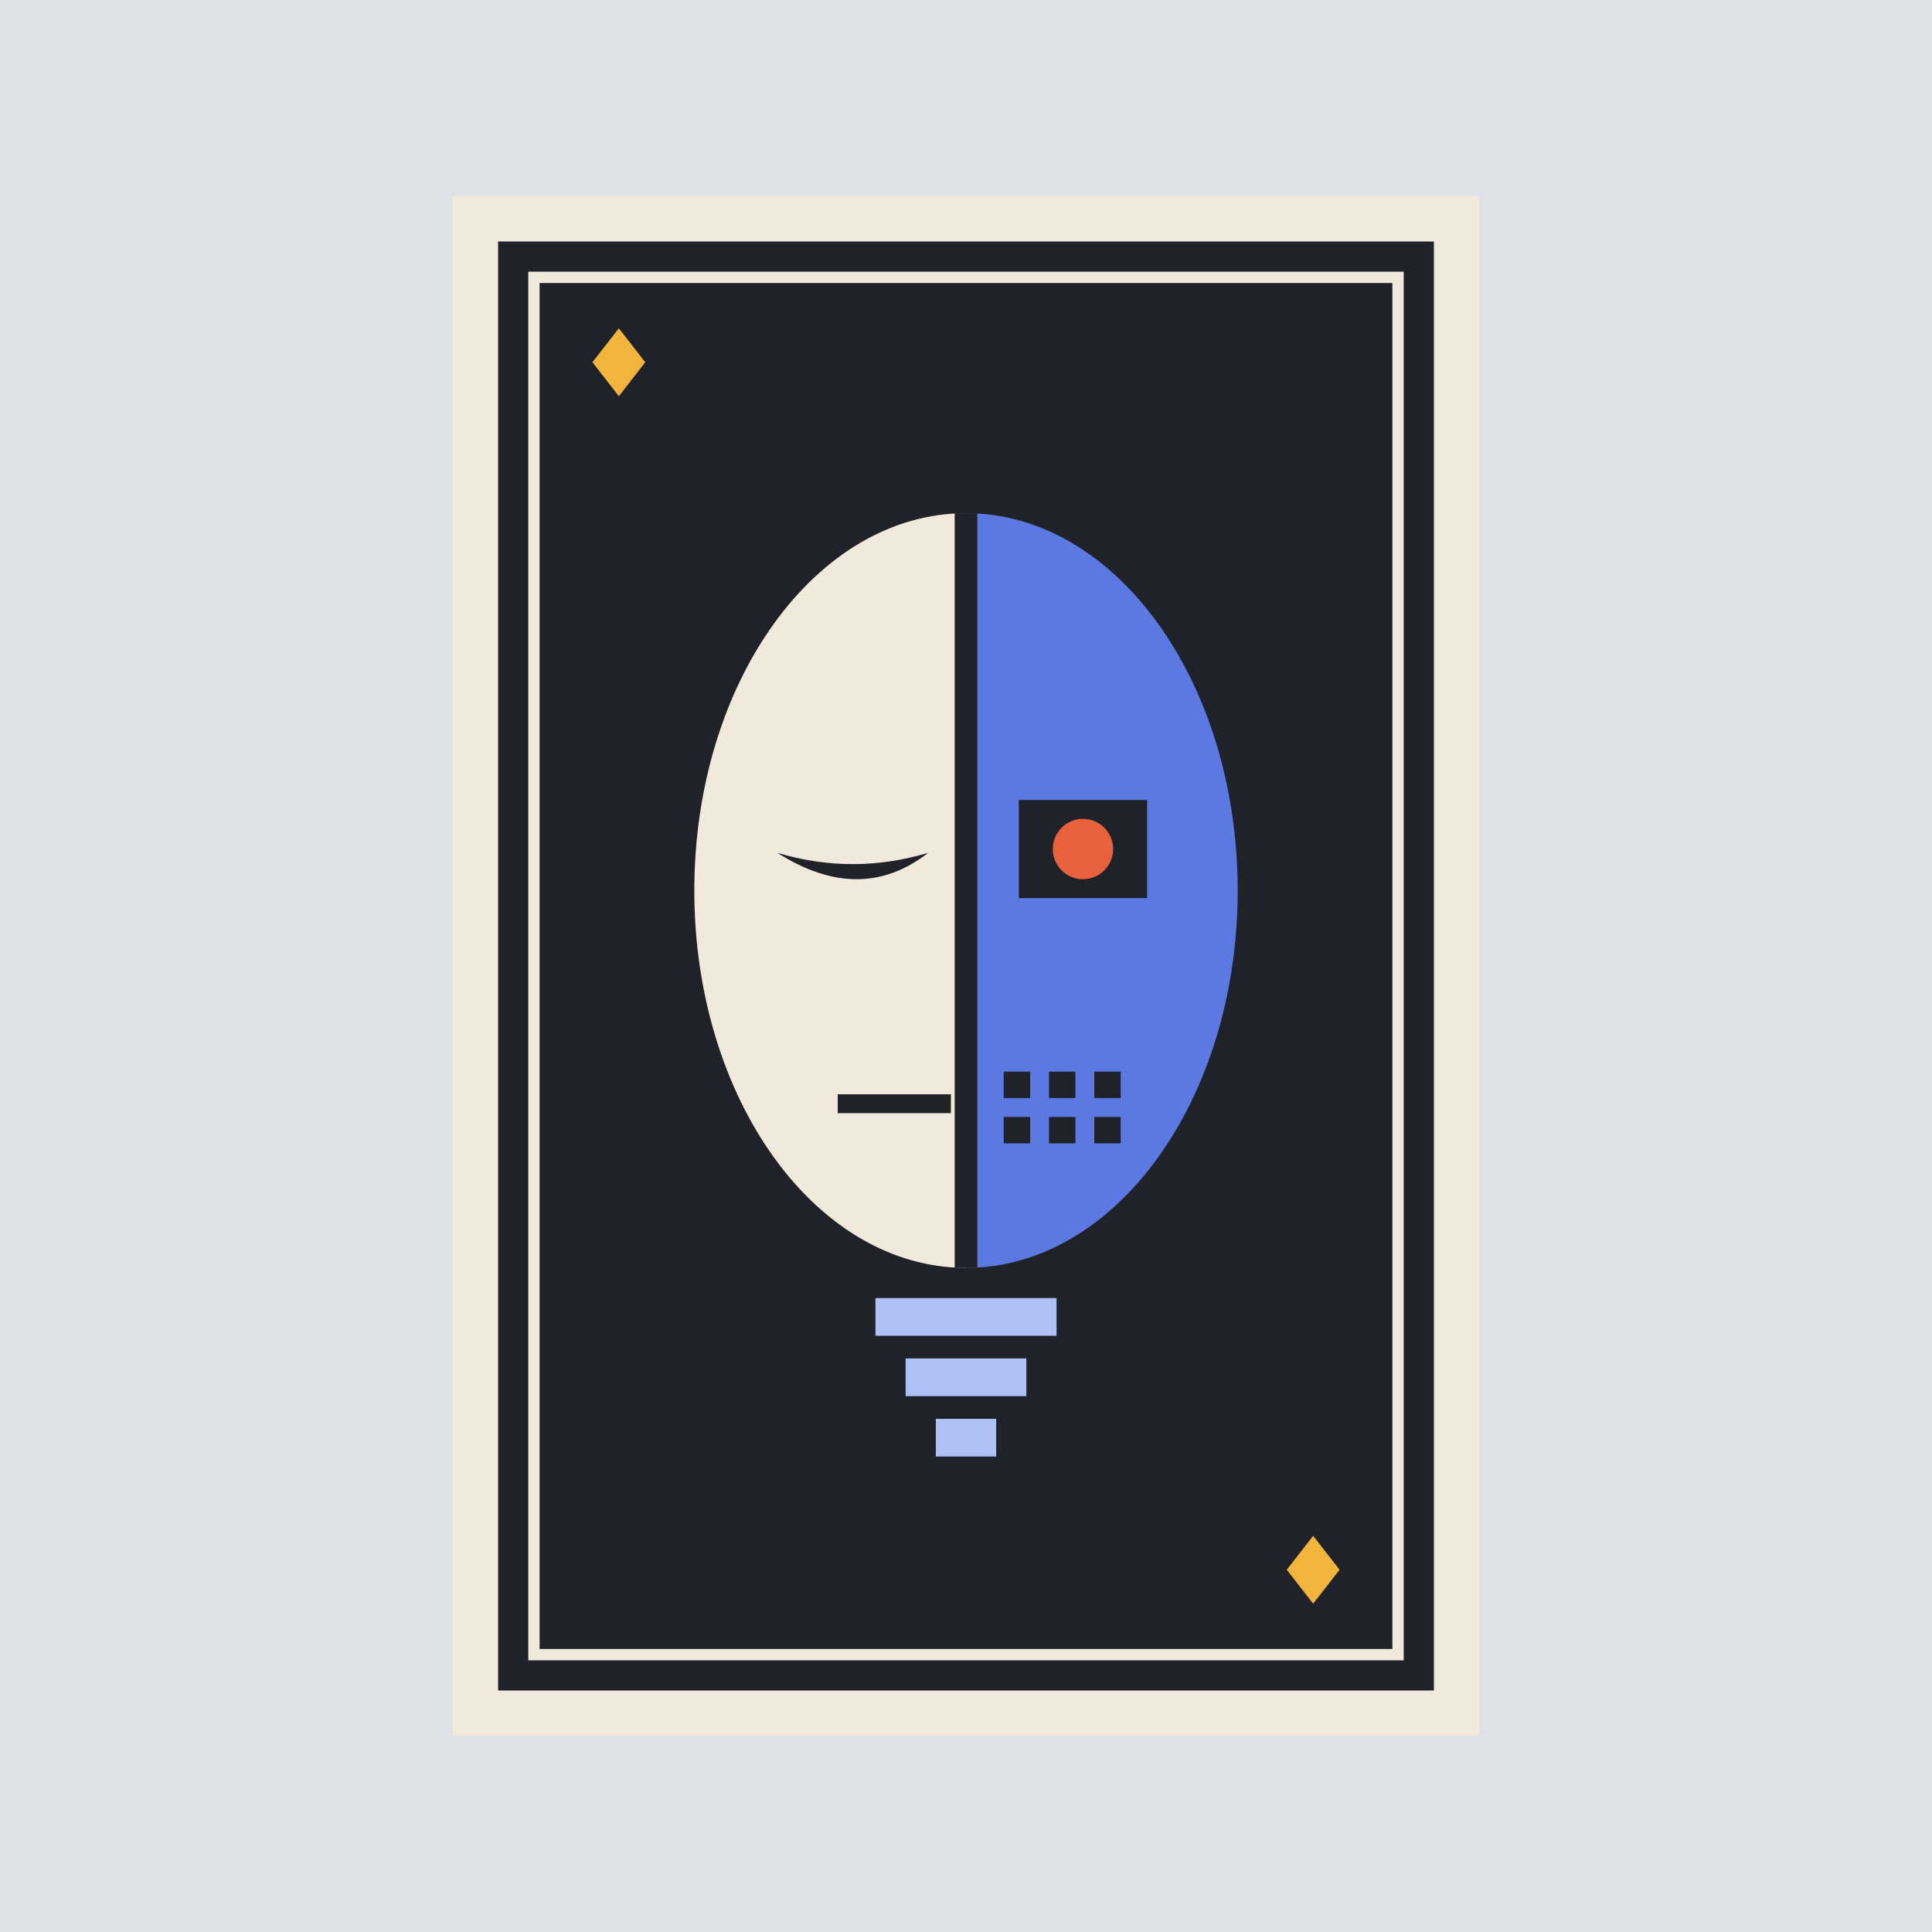
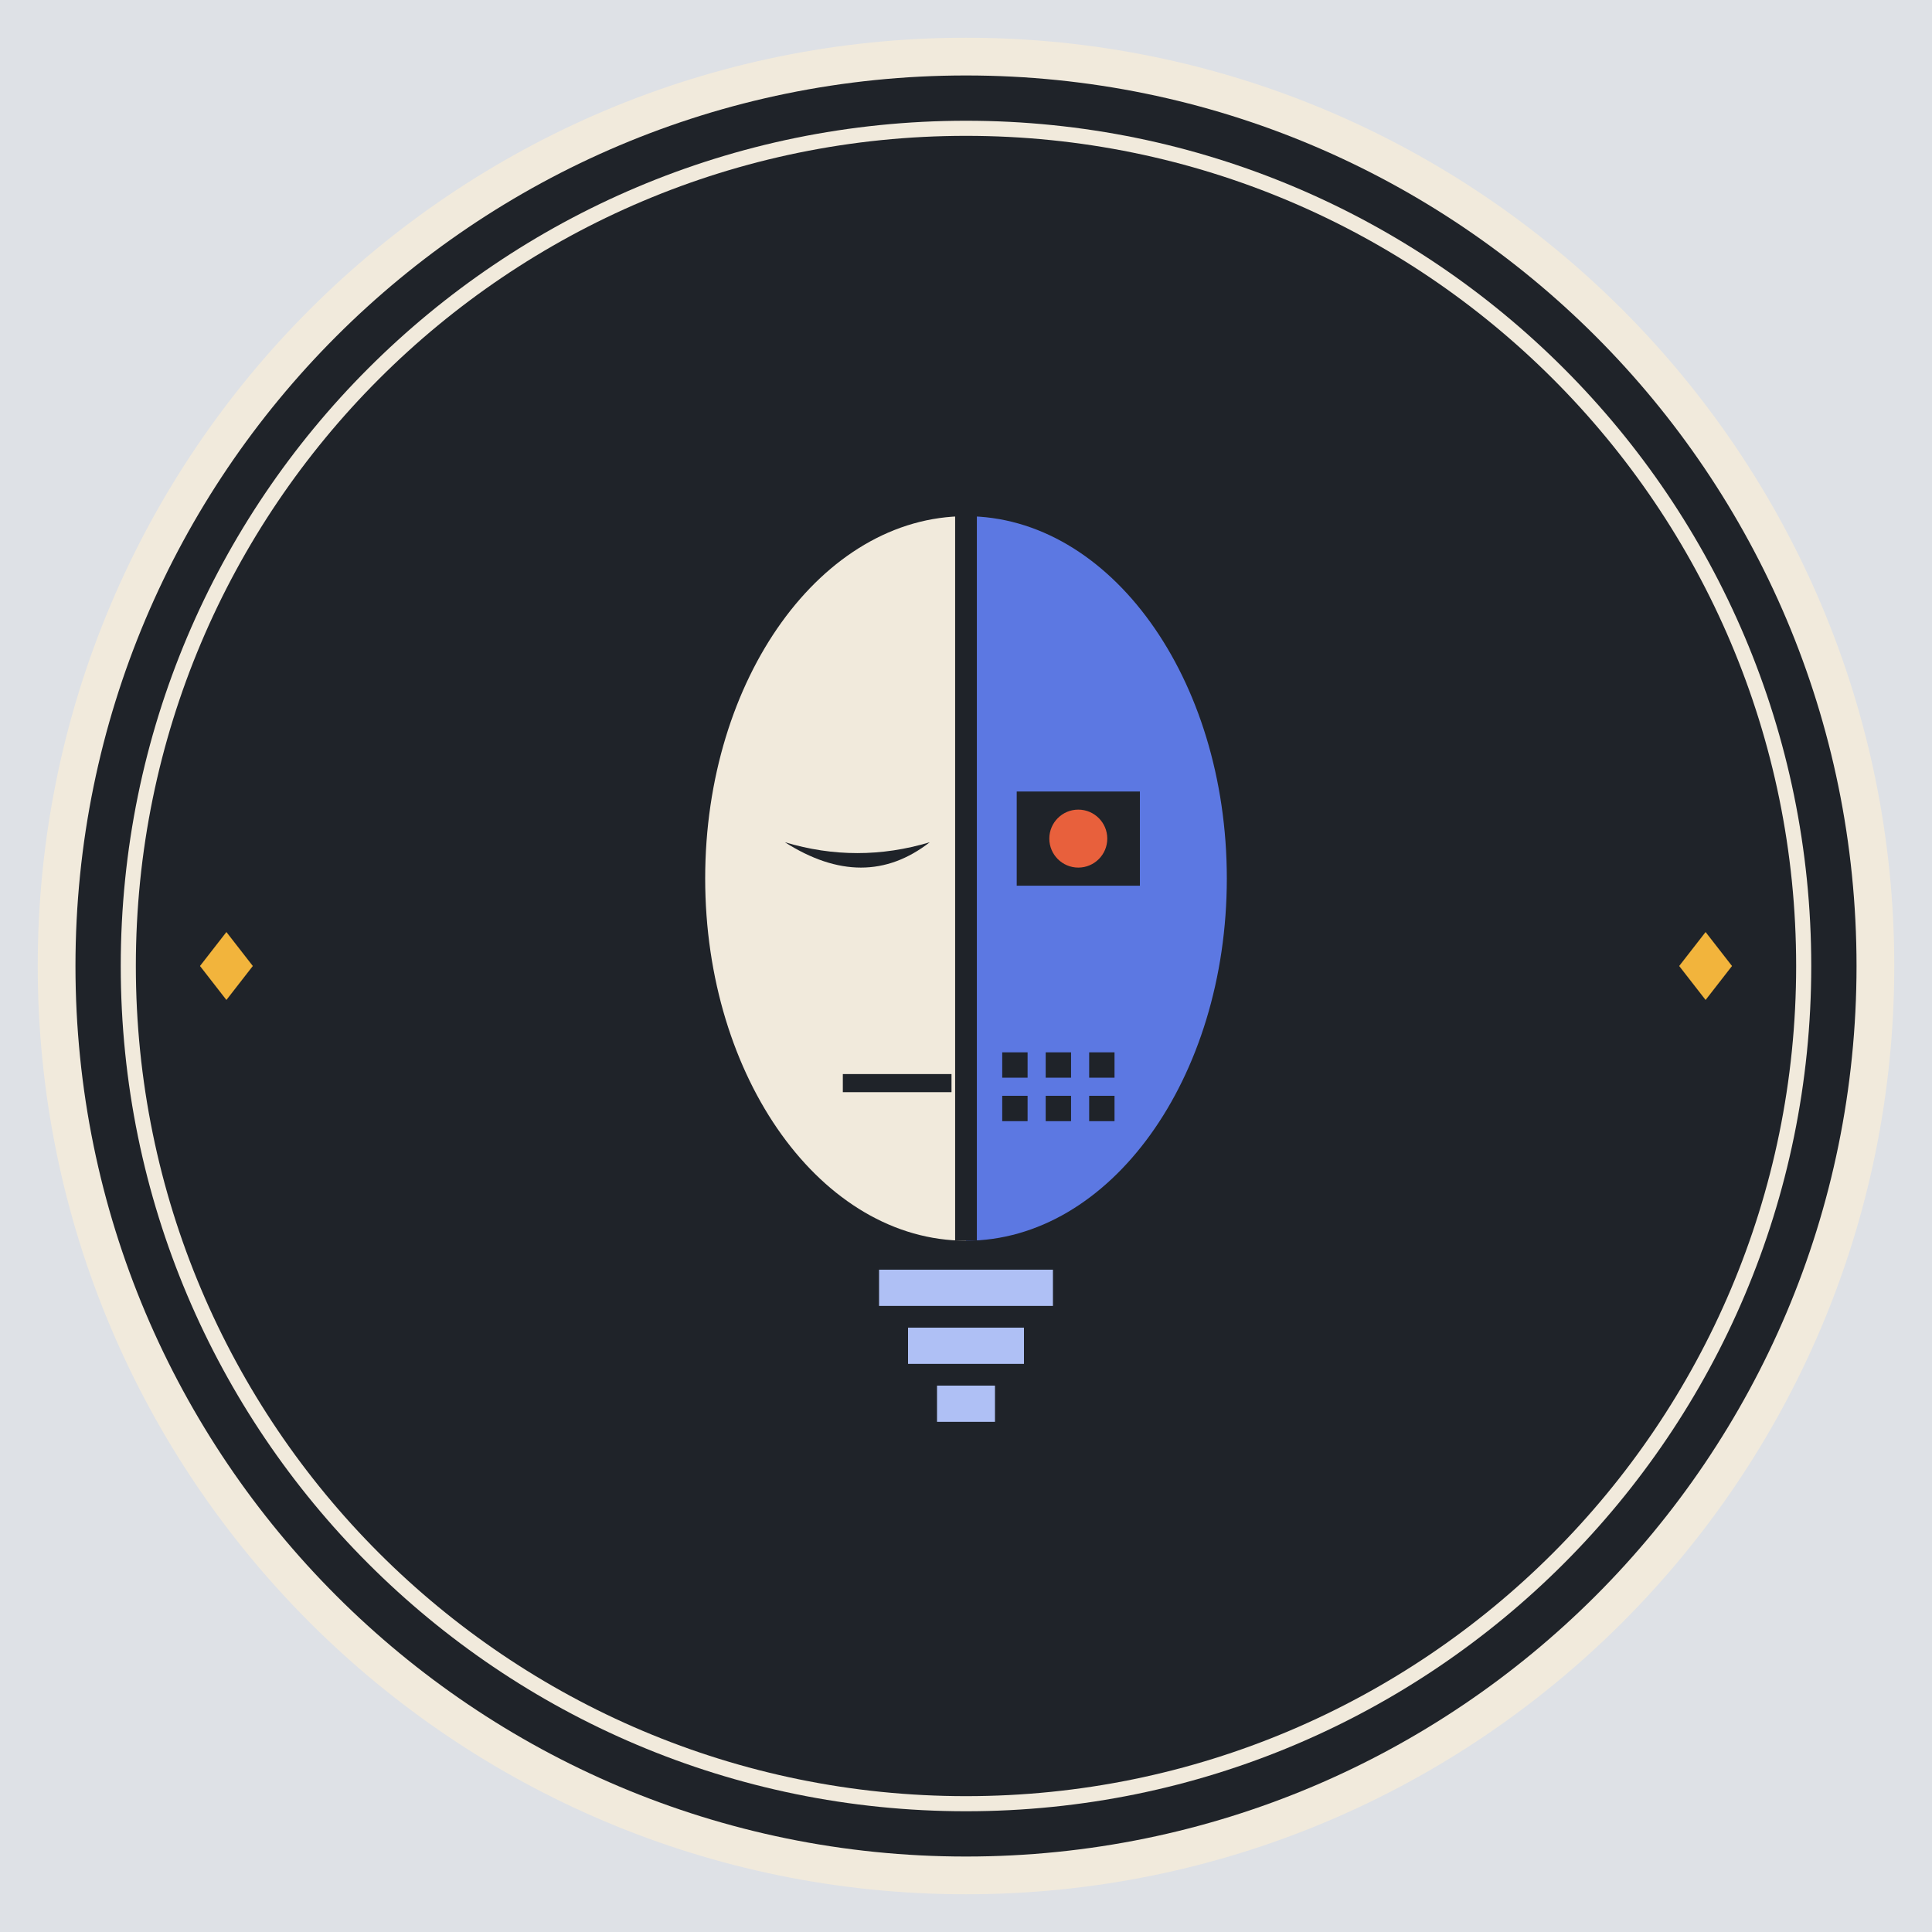
<svg xmlns="http://www.w3.org/2000/svg" viewBox="0 0 512 512">
  <rect width="512" height="512" fill="#DEE1E6" />
-   <rect x="120" y="52" width="272" height="408" fill="#F1EADC" />
-   <rect x="132" y="64" width="248" height="384" fill="#1F2329" />
-   <rect x="140" y="72" width="232" height="368" fill="#F1EADC" />
-   <rect x="143" y="75" width="226" height="362" fill="#1F2329" />
-   <polygon points="164.0,87.0 171.0,96.0 164.0,105.0 157.0,96.0" fill="#F2B43C" />
-   <polygon points="348.0,407.0 355.0,416.0 348.0,425.0 341.0,416.0" fill="#F2B43C" />
-   <path d="M256 136 a72 100 0 0 0 0 200z" fill="#F1EADC" />
-   <path d="M256 136 a72 100 0 0 1 0 200z" fill="#5C78E2" />
-   <path d="M206 226 q22 14 40 0 q-20 6 -40 0z" fill="#1F2329" />
-   <rect x="270" y="212" width="34" height="26" fill="#1F2329" />
-   <circle cx="287" cy="225" r="8" fill="#E8603C" />
-   <rect x="222" y="290" width="30" height="5" fill="#1F2329" />
-   <rect x="266" y="284" width="7" height="7" fill="#1F2329" />
-   <rect x="266" y="296" width="7" height="7" fill="#1F2329" />
-   <rect x="278" y="284" width="7" height="7" fill="#1F2329" />
-   <rect x="278" y="296" width="7" height="7" fill="#1F2329" />
-   <rect x="290" y="284" width="7" height="7" fill="#1F2329" />
-   <rect x="290" y="296" width="7" height="7" fill="#1F2329" />
-   <rect x="253" y="136" width="6" height="200" fill="#1F2329" />
-   <rect x="232" y="344" width="48" height="10" fill="#AFC0F5" />
-   <rect x="240" y="360" width="32" height="10" fill="#AFC0F5" />
-   <rect x="248" y="376" width="16" height="10" fill="#AFC0F5" />
+   <circle cx="256" cy="256" r="246" fill="#F1EADC" />
+   <circle cx="256" cy="256" r="236" fill="#1F2329" />
+   <circle cx="256" cy="256" r="224" fill="#F1EADC" />
+   <circle cx="256" cy="256" r="220" fill="#1F2329" />
+   <polygon points="60.0,247.0 67.0,256.0 60.0,265.0 53.0,256.0" fill="#F2B43C" />
+   <polygon points="452.0,247.0 459.0,256.0 452.0,265.0 445.0,256.0" fill="#F2B43C" />
+   <g transform="translate(256 252) scale(0.96) translate(-256 -256)">
+     <path d="M256 136 a72 100 0 0 0 0 200z" fill="#F1EADC" />
+     <path d="M256 136 a72 100 0 0 1 0 200z" fill="#5C78E2" />
+     <path d="M206 226 q22 14 40 0 q-20 6 -40 0z" fill="#1F2329" />
+     <rect x="270" y="212" width="34" height="26" fill="#1F2329" />
+     <circle cx="287" cy="225" r="8" fill="#E8603C" />
+     <rect x="222" y="290" width="30" height="5" fill="#1F2329" />
+     <rect x="266" y="284" width="7" height="7" fill="#1F2329" />
+     <rect x="266" y="296" width="7" height="7" fill="#1F2329" />
+     <rect x="278" y="284" width="7" height="7" fill="#1F2329" />
+     <rect x="278" y="296" width="7" height="7" fill="#1F2329" />
+     <rect x="290" y="284" width="7" height="7" fill="#1F2329" />
+     <rect x="290" y="296" width="7" height="7" fill="#1F2329" />
+     <rect x="253" y="136" width="6" height="200" fill="#1F2329" />
+     <rect x="232" y="344" width="48" height="10" fill="#AFC0F5" />
+     <rect x="240" y="360" width="32" height="10" fill="#AFC0F5" />
+     <rect x="248" y="376" width="16" height="10" fill="#AFC0F5" />
+   </g>
</svg>
